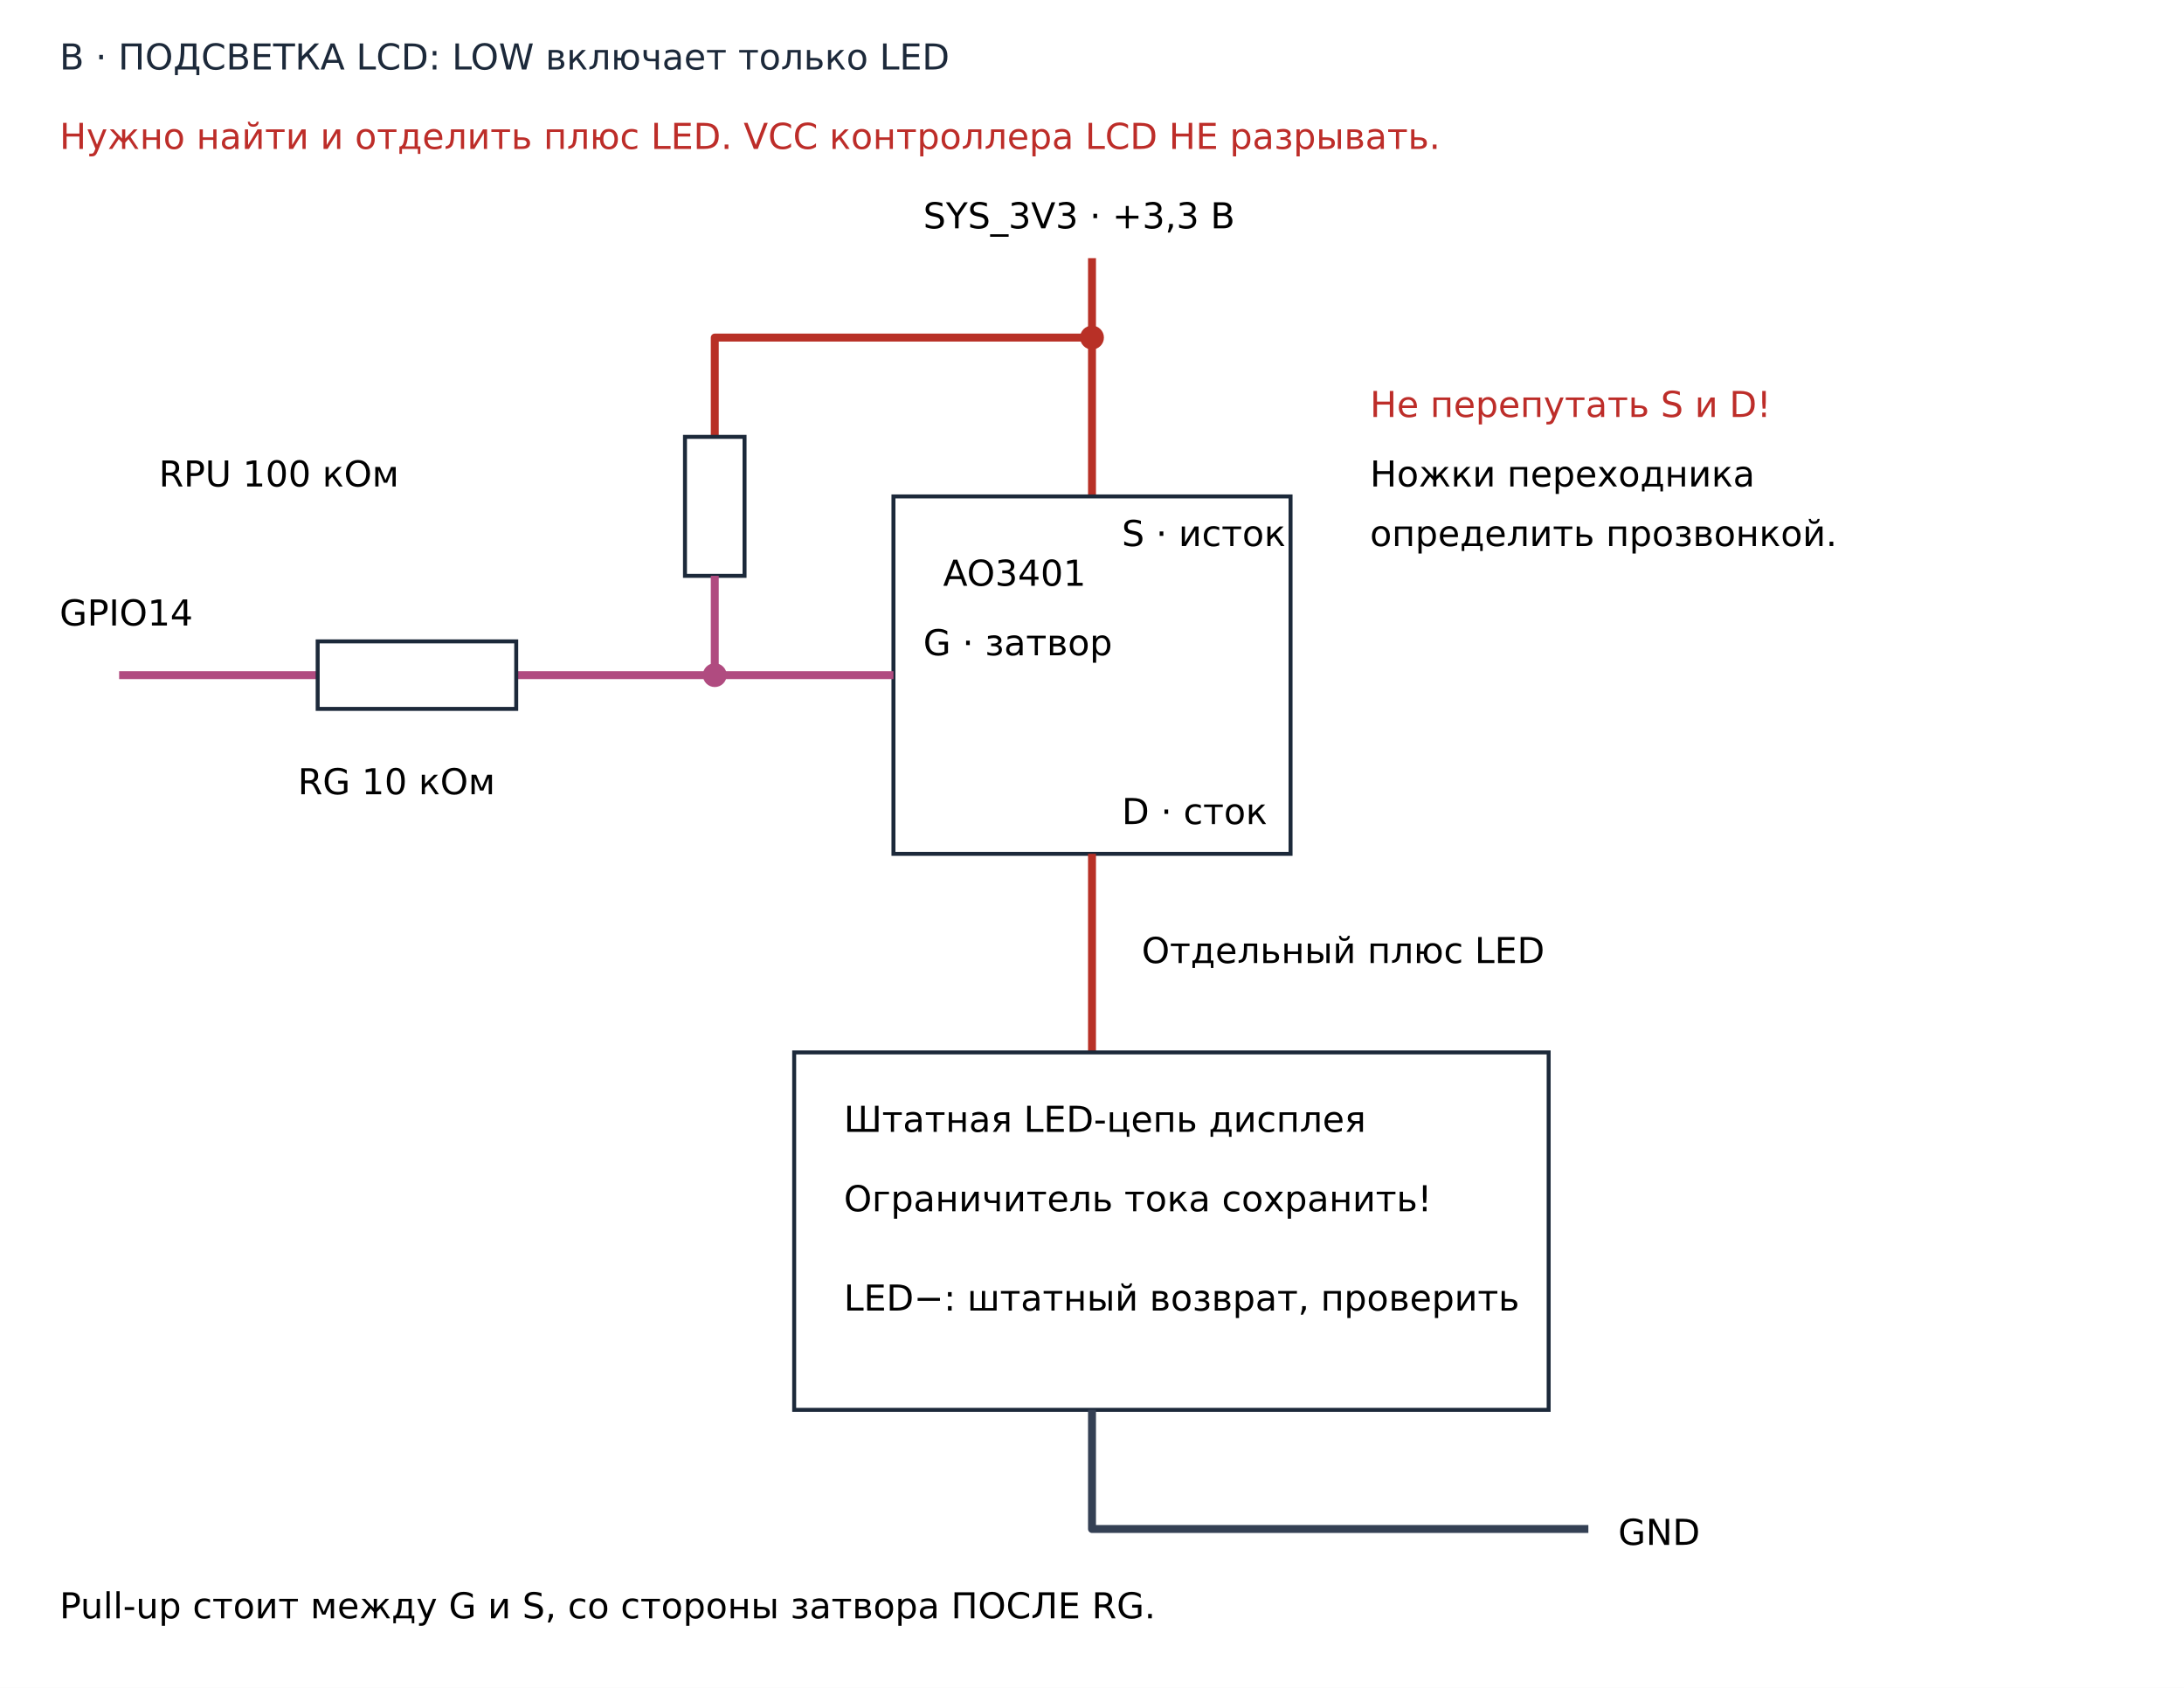
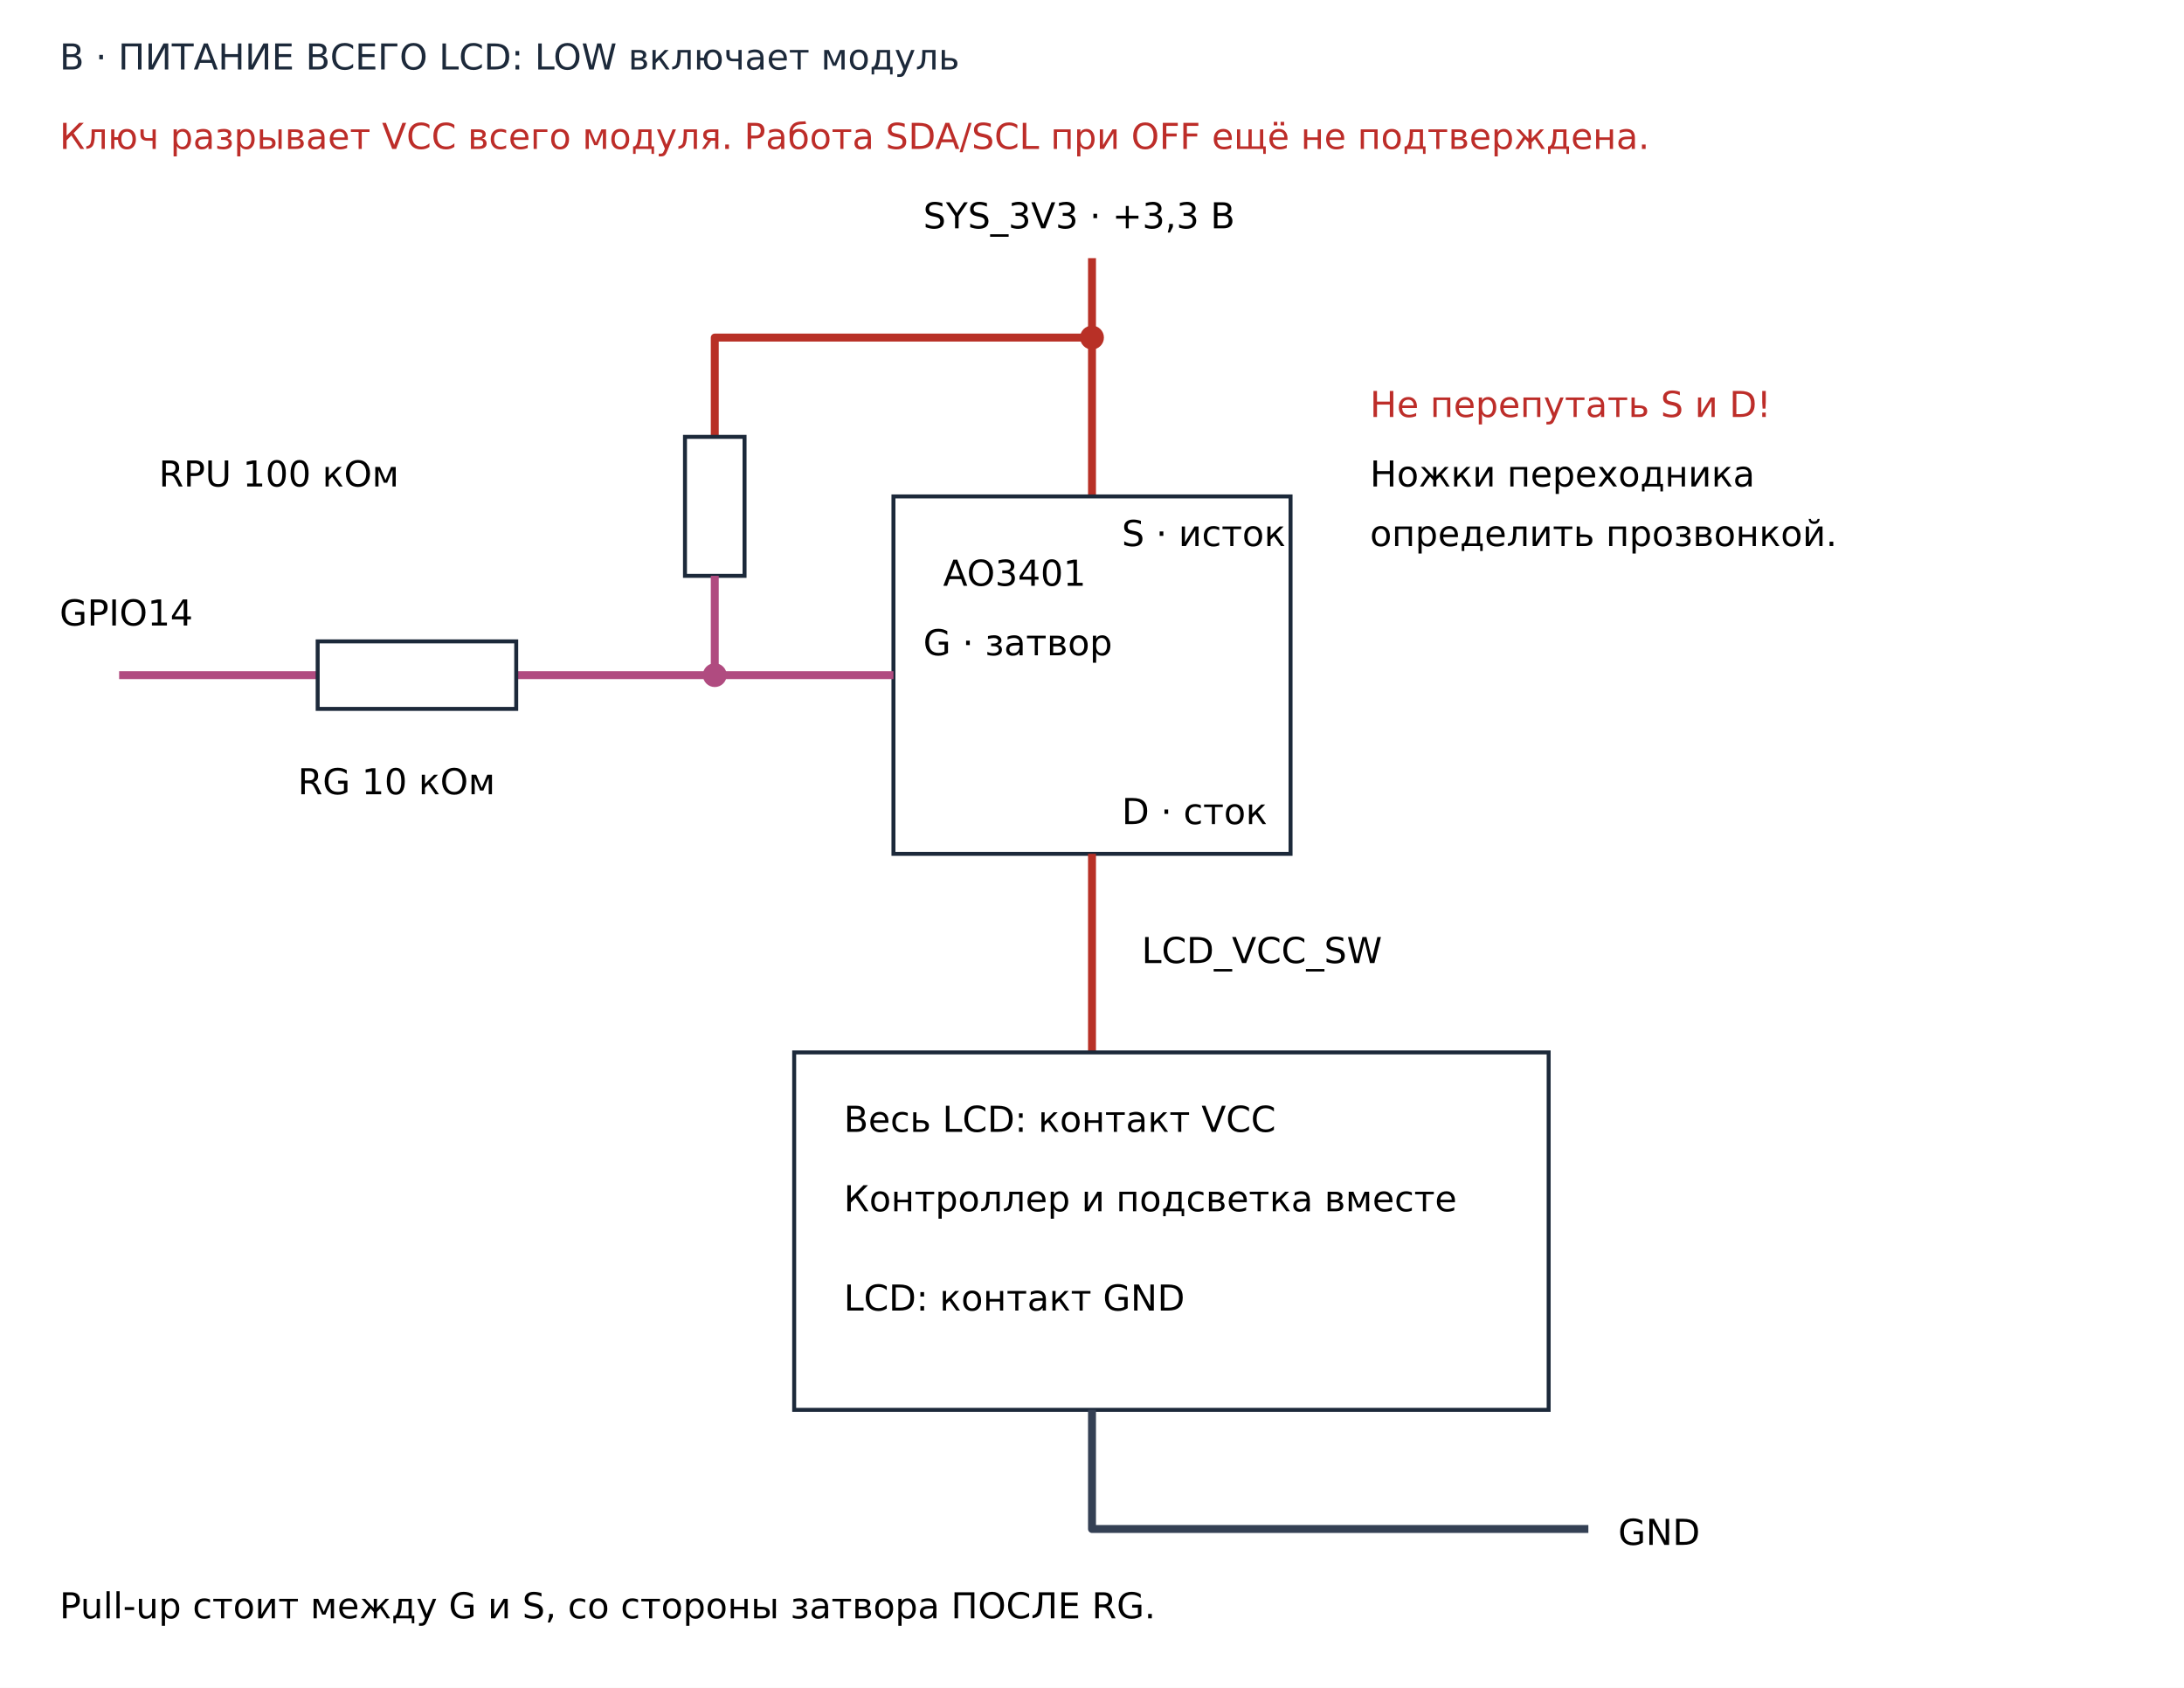
- <svg xmlns="http://www.w3.org/2000/svg" viewBox="0 0 1100 850" role="img" aria-label="В · ПОДСВЕТКА LCD: LOW включает только LED">
+ <svg xmlns="http://www.w3.org/2000/svg" viewBox="0 0 1100 850" role="img" aria-label="В · ПИТАНИЕ ВСЕГО LCD: LOW включает модуль">
  <style>text{font-family:DejaVu Sans,Arial,sans-serif;font-size:18px}.p{stroke:#b83026}.g{stroke:#344054}.h{stroke:#b66b05}.s{stroke:#b04b80}.p,.g,.h,.s{fill:none;stroke-width:4;stroke-linejoin:round}.r{fill:white;stroke:#1c293a;stroke-width:2}.t{fill:#1c293a}.warn{fill:#bd2d29}</style>
  <rect width="100%" height="100%" fill="#fff" />
-   <text x="30" y="35" font-size="25" fill="#1c293a" text-anchor="start">В · ПОДСВЕТКА LCD: LOW включает только LED</text>
-   <text x="30" y="75" class="warn">Нужно найти и отделить плюс LED. VCC контроллера LCD НЕ разрывать.</text>
+   <text x="30" y="35" font-size="25" fill="#1c293a" text-anchor="start">В · ПИТАНИЕ ВСЕГО LCD: LOW включает модуль</text>
+   <text x="30" y="75" class="warn">Ключ разрывает VCC всего модуля. Работа SDA/SCL при OFF ещё не подтверждена.</text>
  <text x="465" y="115">SYS_3V3 · +3,3 В</text>
  <path class="p" d="M550 130V250M550 170H360V220" />
  <circle cx="550" cy="170" r="6" fill="#b83026" />
  <rect class="r" x="450" y="250" width="200" height="180" />
  <text x="475" y="295">AO3401</text>
  <text x="565" y="275">S · исток</text>
  <text x="465" y="330">G · затвор</text>
  <text x="565" y="415">D · сток</text>
  <rect class="r" x="345" y="220" width="30" height="70" />
  <text x="80" y="245">RPU 100 кОм</text>
  <path class="s" d="M360 290V340" />
  <path class="s" d="M60 340H160M260 340H450" />
  <rect class="r" x="160" y="323" width="100" height="34" />
  <text x="150" y="400">RG 10 кОм</text>
  <circle cx="360" cy="340" r="6" fill="#b04b80" />
  <text x="30" y="315">GPIO14</text>
  <path class="p" d="M550 430V530" />
-   <text x="575" y="485">Отдельный плюс LED</text>
+   <text x="575" y="485">LCD_VCC_SW</text>
  <rect class="r" x="400" y="530" width="380" height="180" />
-   <text x="425" y="570">Штатная LED-цепь дисплея</text>
-   <text x="425" y="610">Ограничитель тока сохранить!</text>
-   <text x="425" y="660">LED−: штатный возврат, проверить</text>
+   <text x="425" y="570">Весь LCD: контакт VCC</text>
+   <text x="425" y="610">Контроллер и подсветка вместе</text>
+   <text x="425" y="660">LCD: контакт GND</text>
  <path class="g" d="M550 710V770H800" />
  <text x="815" y="778">GND</text>
  <text x="30" y="815">Pull-up стоит между G и S, со стороны затвора ПОСЛЕ RG.</text>
  <text x="690" y="210" class="warn">Не перепутать S и D!</text>
  <text x="690" y="245">Ножки переходника</text>
  <text x="690" y="275">определить прозвонкой.</text>
</svg>
